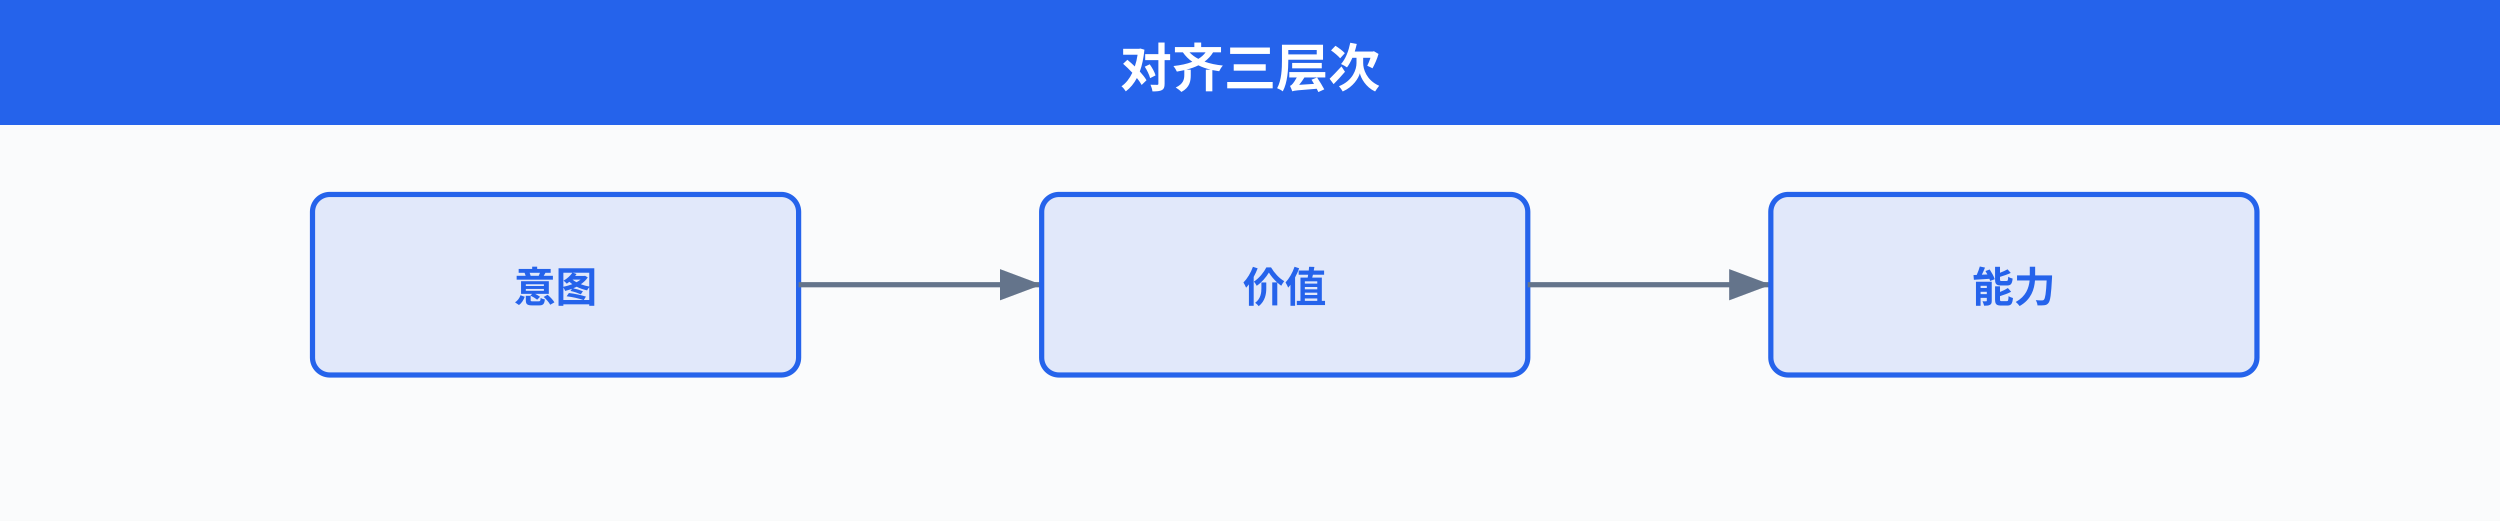
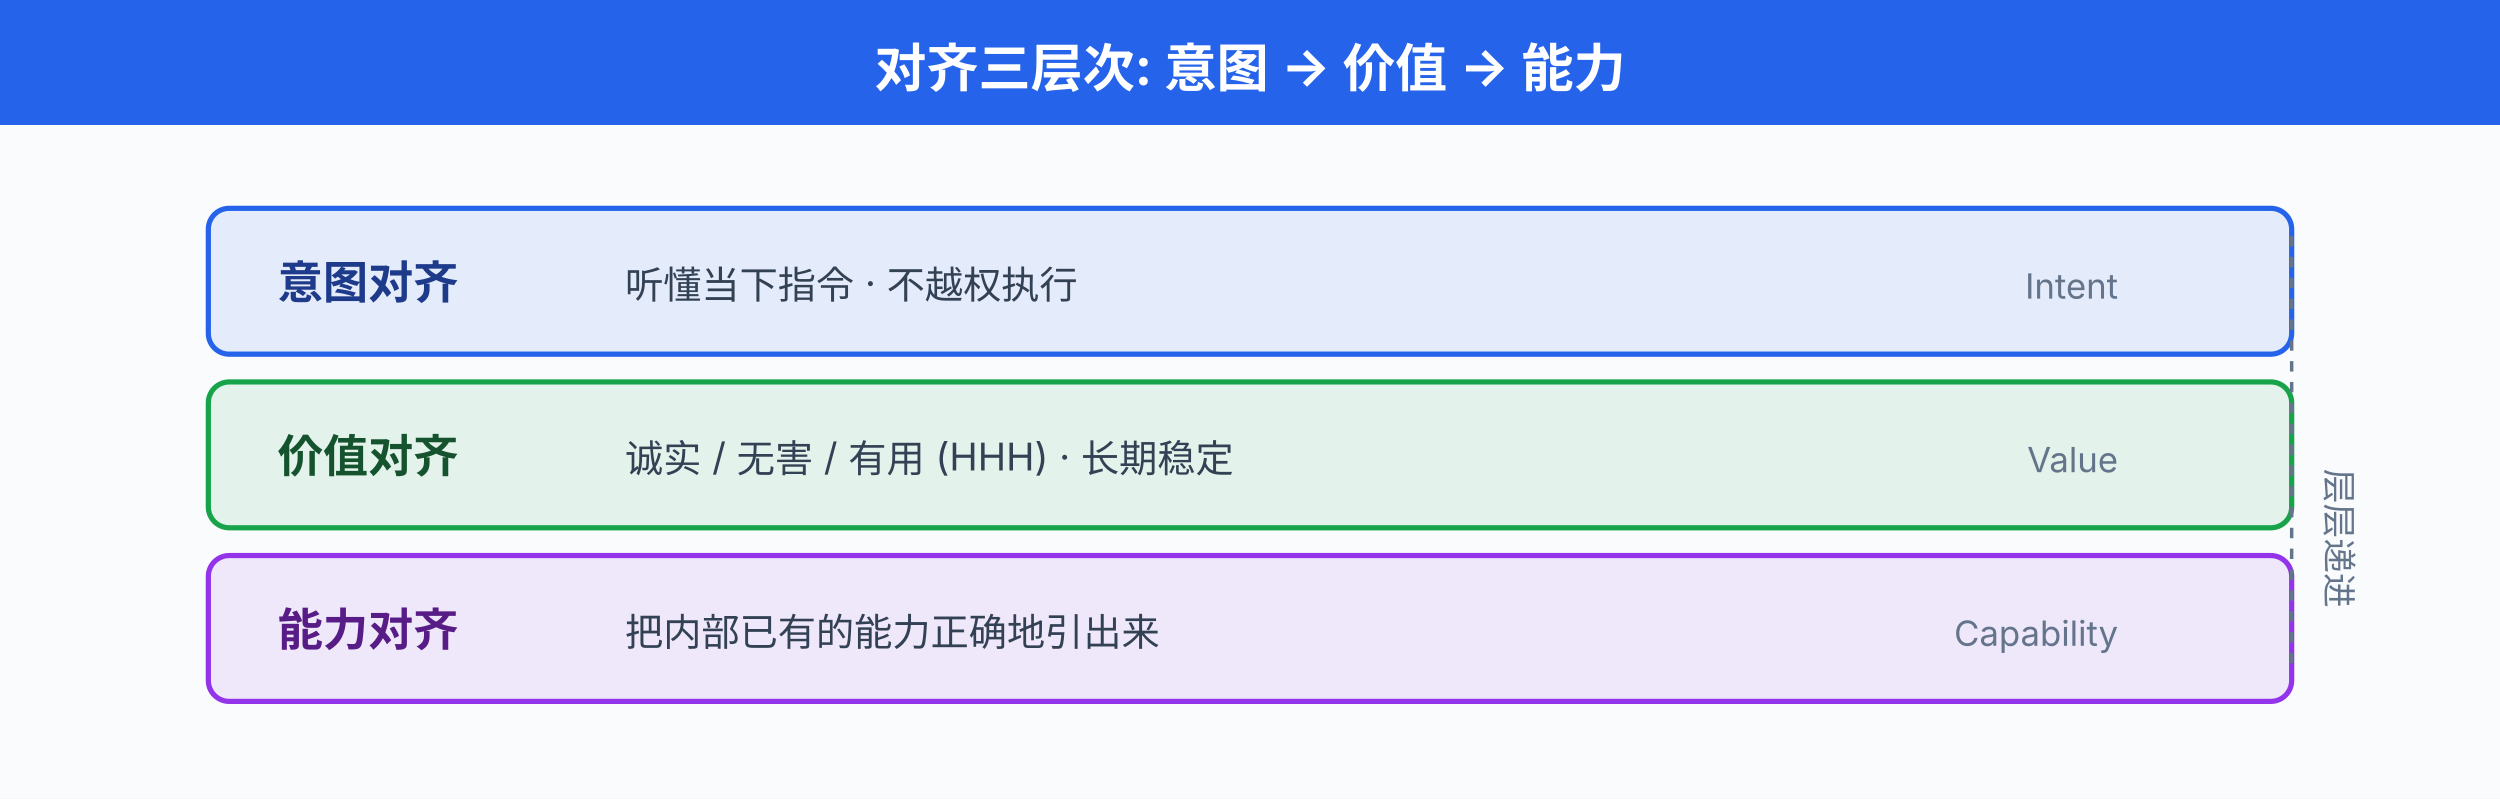
- <svg xmlns="http://www.w3.org/2000/svg" viewBox="0 0 720 150" width="720" height="150" font-family="system-ui, -apple-system, 'PingFang SC', 'Noto Sans SC', sans-serif">
+ <svg xmlns="http://www.w3.org/2000/svg" viewBox="0 0 720 230" width="720" height="230" font-family="system-ui, -apple-system, 'PingFang SC', 'Noto Sans SC', sans-serif">
  <style>
  text { font-family: system-ui, -apple-system, 'PingFang SC', 'Noto Sans SC', sans-serif; }
</style>
-   <rect width="720" height="150" fill="#fafbfc" />
-   <defs>
-     <marker id="a-64748b" markerWidth="8" markerHeight="6" refX="8" refY="3" orient="auto">
-       <path d="M0,0 L8,3 L0,6 Z" fill="#64748b" />
-     </marker>
-     <marker id="a-2563eb" markerWidth="8" markerHeight="6" refX="8" refY="3" orient="auto">
-       <path d="M0,0 L8,3 L0,6 Z" fill="#2563eb" />
-     </marker>
-     <marker id="a-16a34a" markerWidth="8" markerHeight="6" refX="8" refY="3" orient="auto">
-       <path d="M0,0 L8,3 L0,6 Z" fill="#16a34a" />
-     </marker>
-     <marker id="a-dc2626" markerWidth="8" markerHeight="6" refX="8" refY="3" orient="auto">
-       <path d="M0,0 L8,3 L0,6 Z" fill="#dc2626" />
-     </marker>
-     <marker id="a-9333ea" markerWidth="8" markerHeight="6" refX="8" refY="3" orient="auto">
-       <path d="M0,0 L8,3 L0,6 Z" fill="#9333ea" />
-     </marker>
-     <marker id="a-d97706" markerWidth="8" markerHeight="6" refX="8" refY="3" orient="auto">
-       <path d="M0,0 L8,3 L0,6 Z" fill="#d97706" />
-     </marker>
-     <marker id="a-0891b2" markerWidth="8" markerHeight="6" refX="8" refY="3" orient="auto">
-       <path d="M0,0 L8,3 L0,6 Z" fill="#0891b2" />
-     </marker>
-     <marker id="a-db2777" markerWidth="8" markerHeight="6" refX="8" refY="3" orient="auto">
-       <path d="M0,0 L8,3 L0,6 Z" fill="#db2777" />
-     </marker>
-   </defs>
+   <rect width="720" height="230" fill="#fafbfc" />
  <rect x="0" y="0" width="720" height="36" fill="#2563eb" rx="0" />
-   <text x="360" y="25" text-anchor="middle" font-size="15" font-weight="700" fill="white">对齐三层次</text>
-   <rect x="90" y="56" width="140" height="52" rx="5" fill="#2563eb" fill-opacity="0.12" stroke="#2563eb" stroke-width="1.5" />
-   <text x="160.0" y="87.0" text-anchor="middle" font-size="12" font-weight="600" fill="#2563eb">意图</text>
-   <line x1="230" y1="82" x2="300" y2="82" stroke="#64748b" stroke-width="1.5" marker-end="url(#a-64748b)" />
-   <rect x="300" y="56" width="140" height="52" rx="5" fill="#2563eb" fill-opacity="0.12" stroke="#2563eb" stroke-width="1.5" />
-   <text x="370.0" y="87.0" text-anchor="middle" font-size="12" font-weight="600" fill="#2563eb">价值</text>
-   <line x1="440" y1="82" x2="510" y2="82" stroke="#64748b" stroke-width="1.5" marker-end="url(#a-64748b)" />
-   <rect x="510" y="56" width="140" height="52" rx="5" fill="#2563eb" fill-opacity="0.12" stroke="#2563eb" stroke-width="1.5" />
-   <text x="580.0" y="87.0" text-anchor="middle" font-size="12" font-weight="600" fill="#2563eb">能力</text>
+   <text x="360" y="25" text-anchor="middle" font-size="15" font-weight="700" fill="white">对齐三层次: 意图 → 价值 → 能力</text>
+   <rect x="60" y="60" width="600" height="42" rx="6" fill="#2563eb" fill-opacity="0.10" stroke="#2563eb" stroke-width="1.5" />
+   <text x="80" y="86" font-size="13" font-weight="700" fill="#1e3a8a">意图对齐</text>
+   <text x="180" y="86" font-size="11" fill="#334155">听懂当下指令 · 不越权执行</text>
+   <text x="610" y="86" text-anchor="end" font-size="10" fill="#64748b">Intent</text>
+   <rect x="60" y="110" width="600" height="42" rx="6" fill="#16a34a" fill-opacity="0.10" stroke="#16a34a" stroke-width="1.5" />
+   <text x="80" y="136" font-size="13" font-weight="700" fill="#14532d">价值对齐</text>
+   <text x="180" y="136" font-size="11" fill="#334155">诚实 / 无害 / 有用 (HHH) · 长期稳定</text>
+   <text x="610" y="136" text-anchor="end" font-size="10" fill="#64748b">Value</text>
+   <rect x="60" y="160" width="600" height="42" rx="6" fill="#9333ea" fill-opacity="0.10" stroke="#9333ea" stroke-width="1.5" />
+   <text x="80" y="186" font-size="13" font-weight="700" fill="#581c87">能力对齐</text>
+   <text x="180" y="186" font-size="11" fill="#334155">把内部已有的能力正确地引出来</text>
+   <text x="610" y="186" text-anchor="end" font-size="10" fill="#64748b">Capability</text>
+   <line x1="660" y1="68" x2="660" y2="194" stroke="#64748b" stroke-width="1" stroke-dasharray="3,3" marker-end="url(#a-64748b)" />
+   <text x="670" y="135" font-size="10" fill="#64748b" transform="rotate(90 670 135)">层层递进</text>
</svg>
